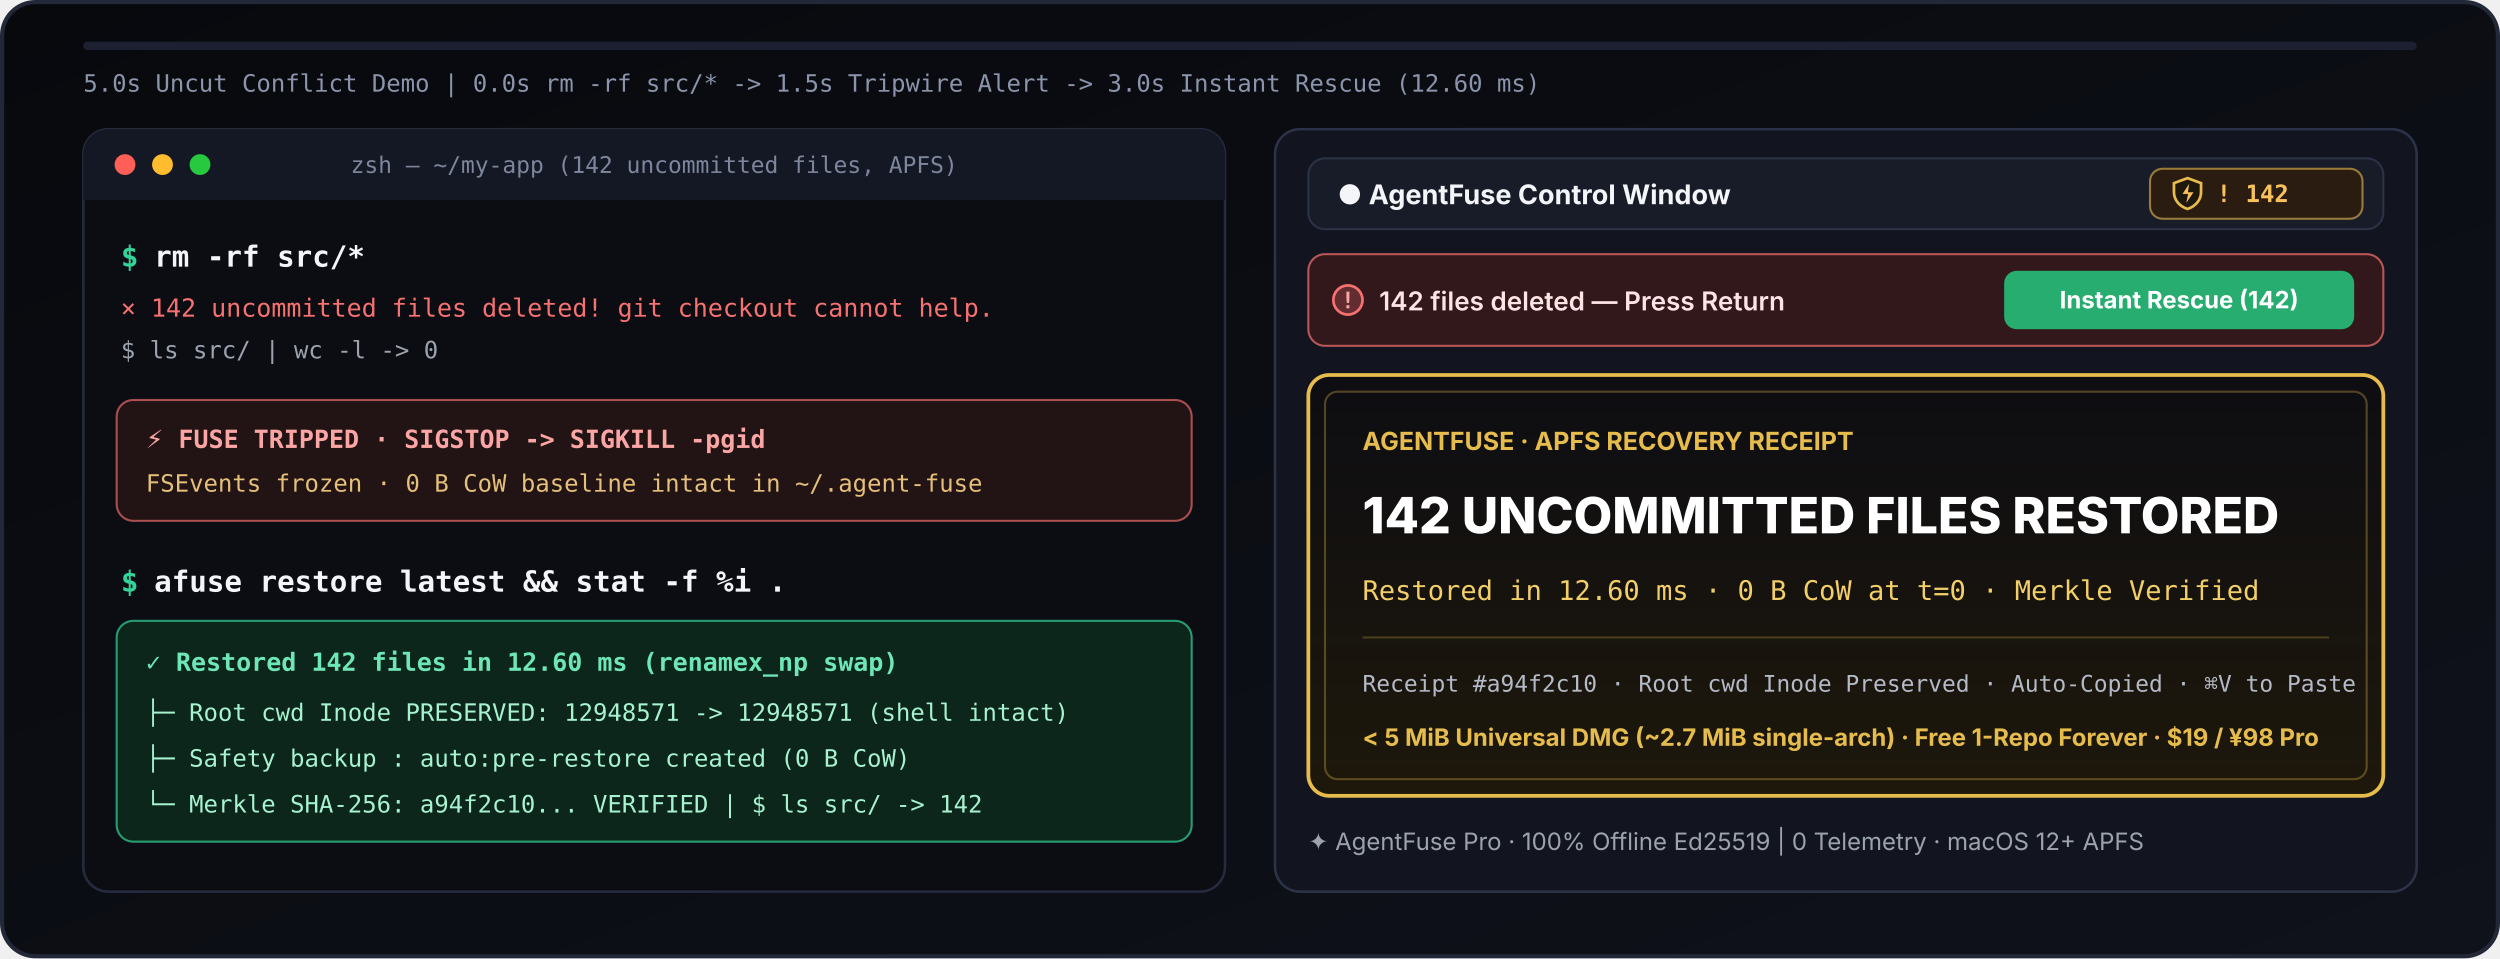
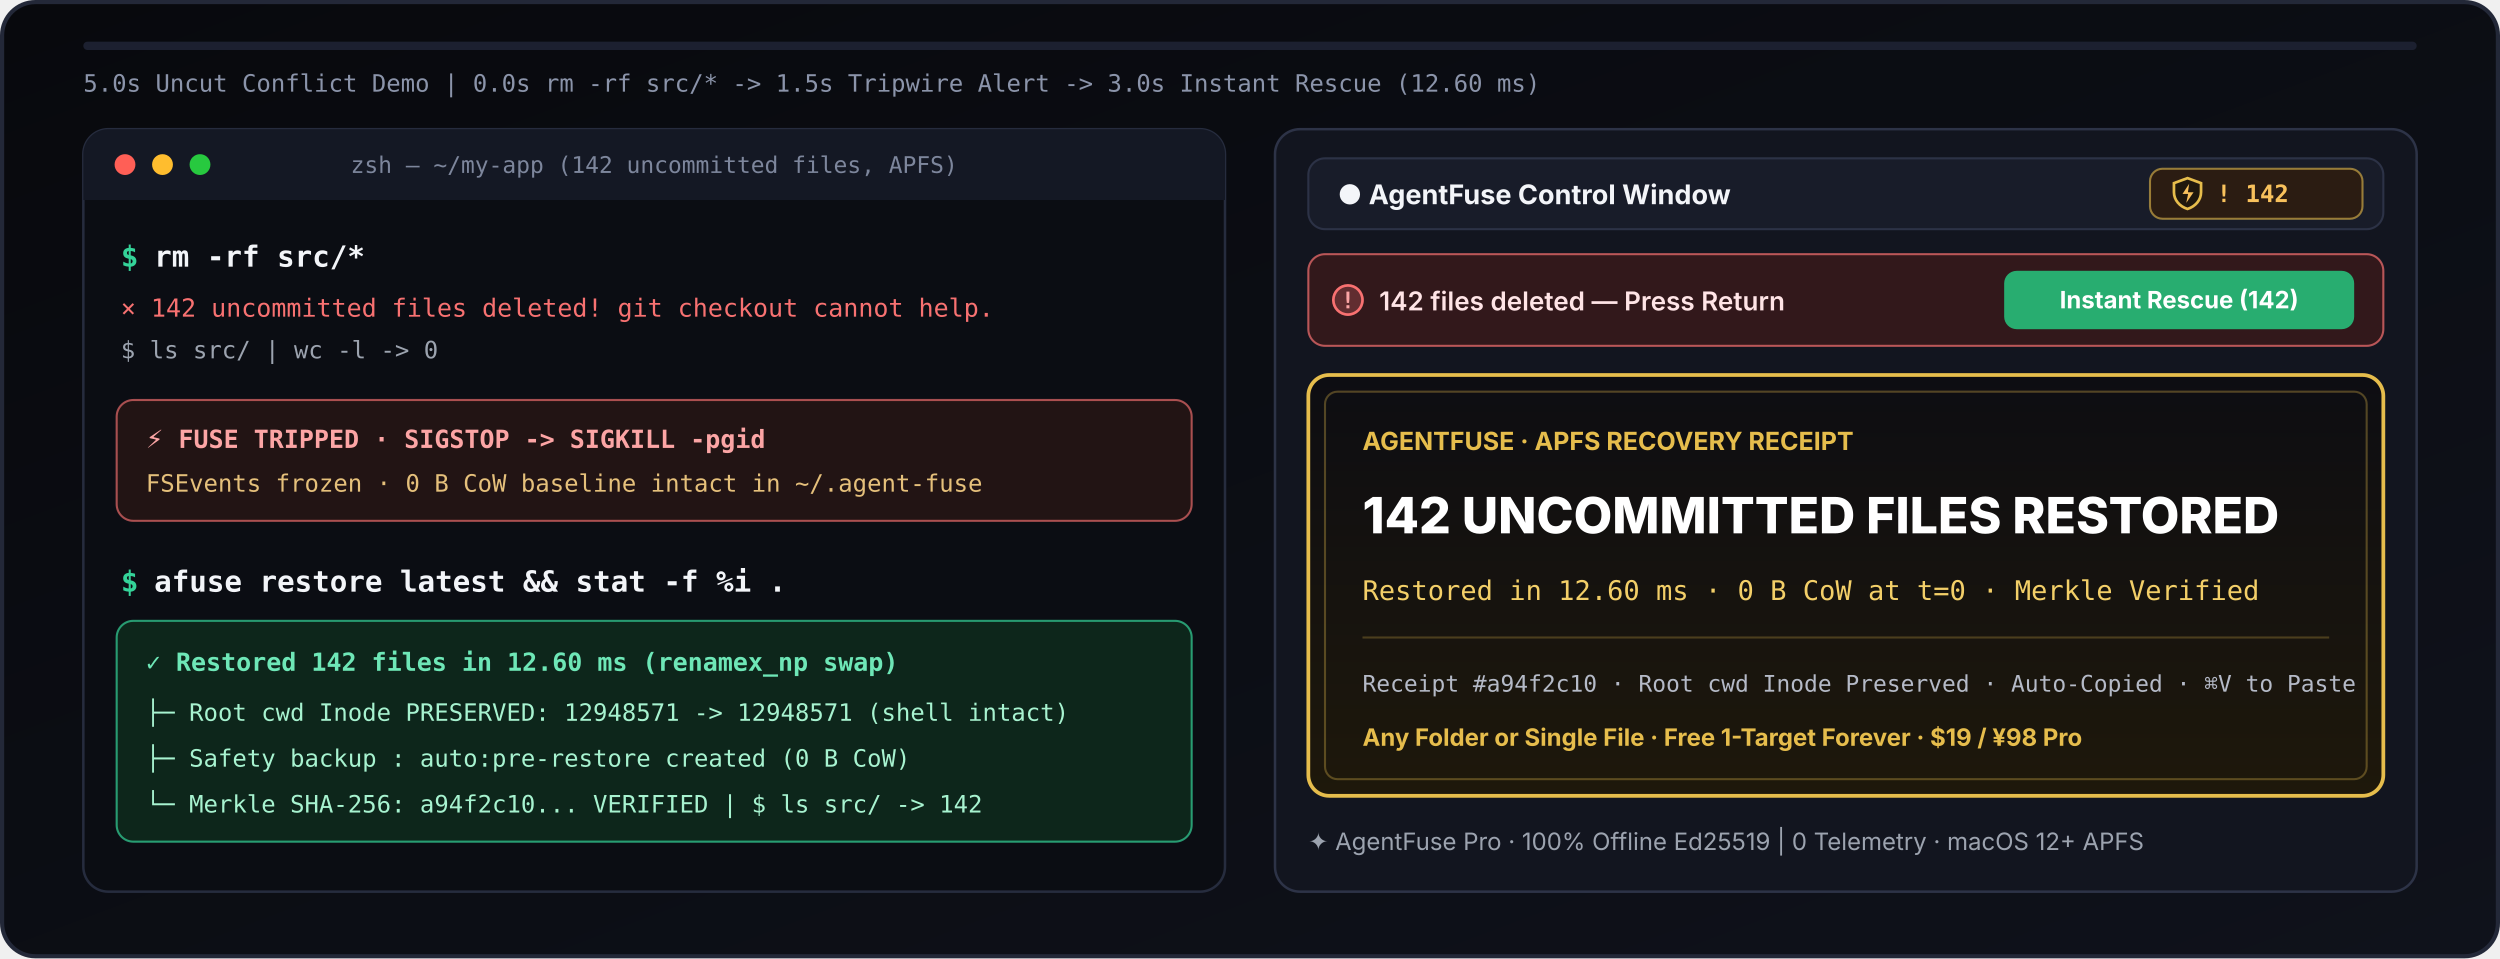
<svg xmlns="http://www.w3.org/2000/svg" viewBox="0 0 1200 460" width="1200" height="460" role="img" aria-label="AgentFuse 5-second rm -rf conflict and 12.60ms APFS recovery animation">
  <style>
    @keyframes phase1 { 0%, 4% { opacity: 0.2; } 8%, 94% { opacity: 1; } 100% { opacity: 0.2; } }
    @keyframes phase2 { 0%, 26% { opacity: 0; transform: translateY(4px); } 30%, 94% { opacity: 1; transform: translateY(0); } 100% { opacity: 0; } }
    @keyframes phase3 { 0%, 54% { opacity: 0; transform: scale(0.97); } 60%, 94% { opacity: 1; transform: scale(1); } 100% { opacity: 0; } }
    @keyframes pulseTrip { 0%, 26% { opacity: 0; } 28%, 54% { opacity: 1; } 58%, 100% { opacity: 0; } }
    @keyframes progBar { 0% { width: 0px; } 100% { width: 1120px; } }
    .p1 { animation: phase1 5s infinite; }
    .p2 { animation: phase2 5s infinite; }
    .p3 { animation: phase3 5s infinite; }
    .trip { animation: pulseTrip 5s infinite; }
    .bar { animation: progBar 5s linear infinite; }
  </style>
  <defs>
    <linearGradient id="bg" x1="0" y1="0" x2="1" y2="1">
      <stop offset="0%" stop-color="#08090D" />
      <stop offset="100%" stop-color="#0F121B" />
    </linearGradient>
    <linearGradient id="goldCard" x1="0" y1="0" x2="0" y2="1">
      <stop offset="0%" stop-color="#0D0D12" />
      <stop offset="100%" stop-color="#1E180B" />
    </linearGradient>
  </defs>
  <rect x="1" y="1" width="1198" height="458" rx="16" fill="url(#bg)" stroke="#232838" stroke-width="2" />
  <rect x="40" y="20" width="1120" height="4" rx="2" fill="#1C2030" />
  <rect x="40" y="20" width="0" height="4" rx="2" fill="#E6BD4C" class="bar" />
  <text x="40" y="44" fill="#8B94AA" font-family="ui-monospace,SFMono-Regular,Menlo,monospace" font-size="11.5">5.0s Uncut Conflict Demo  |  0.0s rm -rf src/*  -&gt;  1.5s Tripwire Alert  -&gt;  3.0s Instant Rescue (12.60 ms)</text>
  <rect x="40" y="62" width="548" height="366" rx="12" fill="#0B0D13" stroke="#262C3E" stroke-width="1.2" />
  <path d="M40 74 a12 12 0 0 1 12 -12 h524 a12 12 0 0 1 12 12 v22 h-548 z" fill="#141824" />
  <circle cx="60" cy="79" r="5" fill="#FF5F56" />
  <circle cx="78" cy="79" r="5" fill="#FFBD2E" />
  <circle cx="96" cy="79" r="5" fill="#27C93F" />
  <text x="314" y="83" text-anchor="middle" fill="#7D869C" font-family="ui-monospace,Menlo,monospace" font-size="11">zsh — ~/my-app (142 uncommitted files, APFS)</text>
  <g class="p1">
    <text x="58" y="128" fill="#34D399" font-family="ui-monospace,Menlo,monospace" font-size="14" font-weight="700">$</text>
    <text x="74" y="128" fill="#F3F5F9" font-family="ui-monospace,Menlo,monospace" font-size="14" font-weight="700">rm -rf src/*</text>
    <text x="58" y="152" fill="#F87171" font-family="ui-monospace,Menlo,monospace" font-size="12">× 142 uncommitted files deleted! git checkout cannot help.</text>
    <text x="58" y="172" fill="#9CA3AF" font-family="ui-monospace,Menlo,monospace" font-size="11.5">$ ls src/ | wc -l  -&gt;  0</text>
  </g>
  <g class="p2">
    <rect x="56" y="192" width="516" height="58" rx="8" fill="#221414" stroke="#F87171" stroke-opacity="0.65" />
    <text x="70" y="215" fill="#FCA5A5" font-family="ui-monospace,Menlo,monospace" font-size="12" font-weight="700">⚡️ FUSE TRIPPED · SIGSTOP -&gt; SIGKILL -pgid</text>
    <text x="70" y="236" fill="#E5C07B" font-family="ui-monospace,Menlo,monospace" font-size="11.5">FSEvents frozen · 0 B CoW baseline intact in ~/.agent-fuse</text>
  </g>
  <g class="p3">
    <text x="58" y="284" fill="#34D399" font-family="ui-monospace,Menlo,monospace" font-size="14" font-weight="700">$</text>
    <text x="74" y="284" fill="#F3F5F9" font-family="ui-monospace,Menlo,monospace" font-size="14" font-weight="700">afuse restore latest &amp;&amp; stat -f %i .</text>
    <rect x="56" y="298" width="516" height="106" rx="8" fill="#0D261B" stroke="#34D399" stroke-opacity="0.7" />
    <text x="70" y="322" fill="#6EE7B7" font-family="ui-monospace,Menlo,monospace" font-size="12" font-weight="700">✓ Restored 142 files in 12.60 ms (renamex_np swap)</text>
    <text x="70" y="346" fill="#A7F3D0" font-family="ui-monospace,Menlo,monospace" font-size="11.5">├─ Root cwd Inode PRESERVED: 12948571 -&gt; 12948571 (shell intact)</text>
    <text x="70" y="368" fill="#A7F3D0" font-family="ui-monospace,Menlo,monospace" font-size="11.5">├─ Safety backup : auto:pre-restore created (0 B CoW)</text>
    <text x="70" y="390" fill="#A7F3D0" font-family="ui-monospace,Menlo,monospace" font-size="11.5">└─ Merkle SHA-256: a94f2c10... VERIFIED | $ ls src/ -&gt; 142</text>
  </g>
  <rect x="612" y="62" width="548" height="366" rx="12" fill="#12151F" stroke="#2D3347" stroke-width="1.2" />
  <rect x="628" y="76" width="516" height="34" rx="8" fill="#181C29" stroke="#2C3246" />
  <text x="642" y="98" fill="#F3F5F9" font-family="-apple-system,sans-serif" font-size="13" font-weight="700">● AgentFuse Control Window</text>
  <rect x="1032" y="81" width="102" height="24" rx="6" fill="#2B1C12" stroke="#E6BD4C" stroke-opacity="0.6" />
  <g class="trip">
    <path d="M1050 85.5 l6.5 2.4 v4.4 c0 3.7 -2.7 6.8 -6.5 8 c-3.8 -1.2 -6.5 -4.3 -6.5 -8 v-4.4 z" fill="#1F180D" stroke="#E6BD4C" stroke-width="1.3" />
    <path d="M1050.8 88.2 l-3.2 4.9 h2.7 l-0.9 4.3 l3.5 -5.1 h-2.7 z" fill="#F8C15C" />
    <text x="1064" y="97" fill="#F8C15C" font-family="ui-monospace,Menlo,monospace" font-size="11.5" font-weight="700">! 142</text>
  </g>
  <g class="p2">
    <rect x="628" y="122" width="516" height="44" rx="8" fill="#32181B" stroke="#F87171" stroke-opacity="0.7" />
    <circle cx="647" cy="144" r="7" fill="#F87171" fill-opacity="0.24" stroke="#F87171" stroke-width="1.3" />
    <text x="647" y="148" text-anchor="middle" fill="#FCA5A5" font-family="ui-monospace,Menlo,monospace" font-size="11" font-weight="700">!</text>
    <text x="662" y="149" fill="#FFE4E6" font-family="-apple-system,sans-serif" font-size="12.5" font-weight="600">142 files deleted — Press Return</text>
    <rect x="962" y="130" width="168" height="28" rx="6" fill="#28AD70" />
    <text x="1046" y="148" text-anchor="middle" fill="#FFFFFF" font-family="-apple-system,sans-serif" font-size="11.5" font-weight="700">Instant Rescue (142)</text>
  </g>
  <g class="p3">
    <rect x="628" y="180" width="516" height="202" rx="10" fill="url(#goldCard)" stroke="#E6BD4C" stroke-width="1.8" />
    <rect x="636" y="188" width="500" height="186" rx="6" fill="none" stroke="#E6BD4C" stroke-opacity="0.32" />
    <text x="654" y="216" fill="#E6BD4C" font-family="-apple-system,sans-serif" font-size="12" font-weight="700">AGENTFUSE · APFS RECOVERY RECEIPT</text>
    <text x="654" y="256" fill="#FFFFFF" font-family="-apple-system,sans-serif" font-size="24" font-weight="800">142 UNCOMMITTED FILES RESTORED</text>
    <text x="654" y="288" fill="#F3CF68" font-family="ui-monospace,Menlo,monospace" font-size="13">Restored in 12.60 ms · 0 B CoW at t=0 · Merkle Verified</text>
    <line x1="654" y1="306" x2="1118" y2="306" stroke="#E6BD4C" stroke-opacity="0.25" />
    <text x="654" y="332" fill="#B5BAC7" font-family="ui-monospace,Menlo,monospace" font-size="11">Receipt #a94f2c10 · Root cwd Inode Preserved · Auto-Copied · ⌘V to Paste</text>
-     <text x="654" y="358" fill="#E6BD4C" font-family="-apple-system,sans-serif" font-size="11.5" font-weight="700">&lt; 5 MiB Universal DMG (~2.7 MiB single-arch) · Free 1-Repo Forever · $19 / ¥98 Pro</text>
+     <text x="654" y="358" fill="#E6BD4C" font-family="-apple-system,sans-serif" font-size="11.5" font-weight="700">Any Folder or Single File · Free 1-Target Forever · $19 / ¥98 Pro</text>
  </g>
  <text x="628" y="408" fill="#9CA3AF" font-family="-apple-system,sans-serif" font-size="11.5">✦ AgentFuse Pro · 100% Offline Ed25519  |  0 Telemetry · macOS 12+ APFS</text>
</svg>
